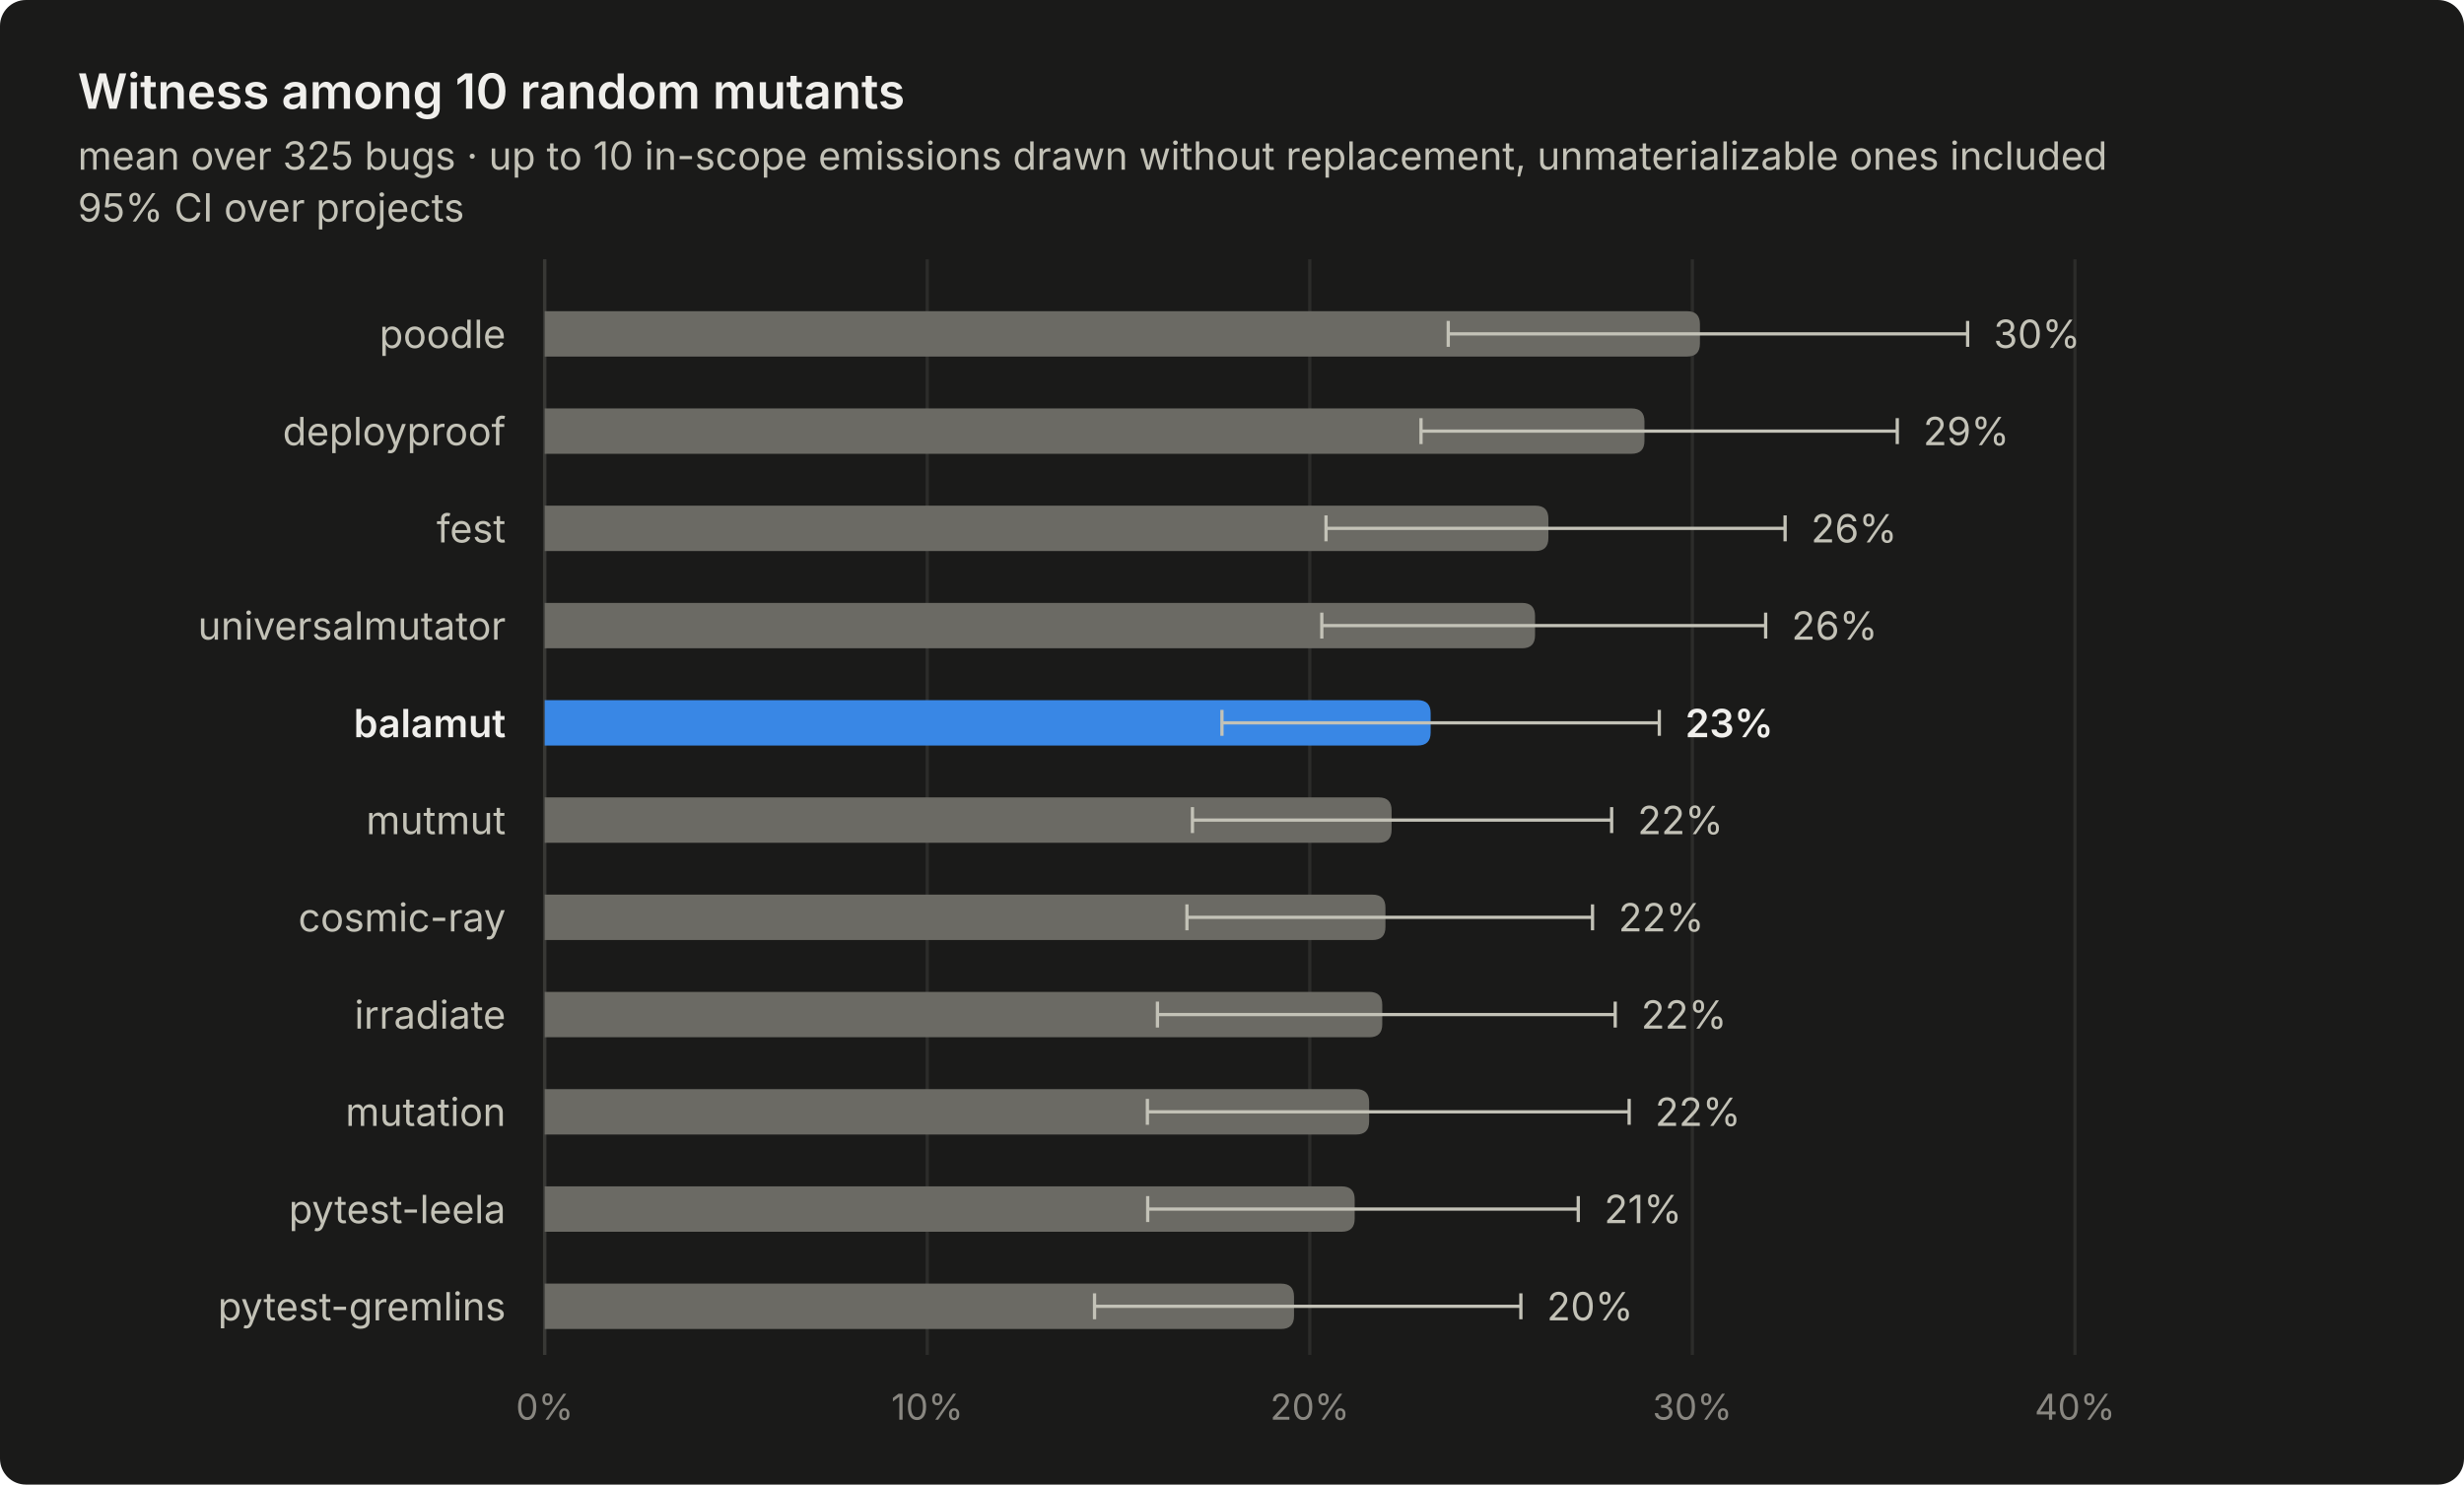
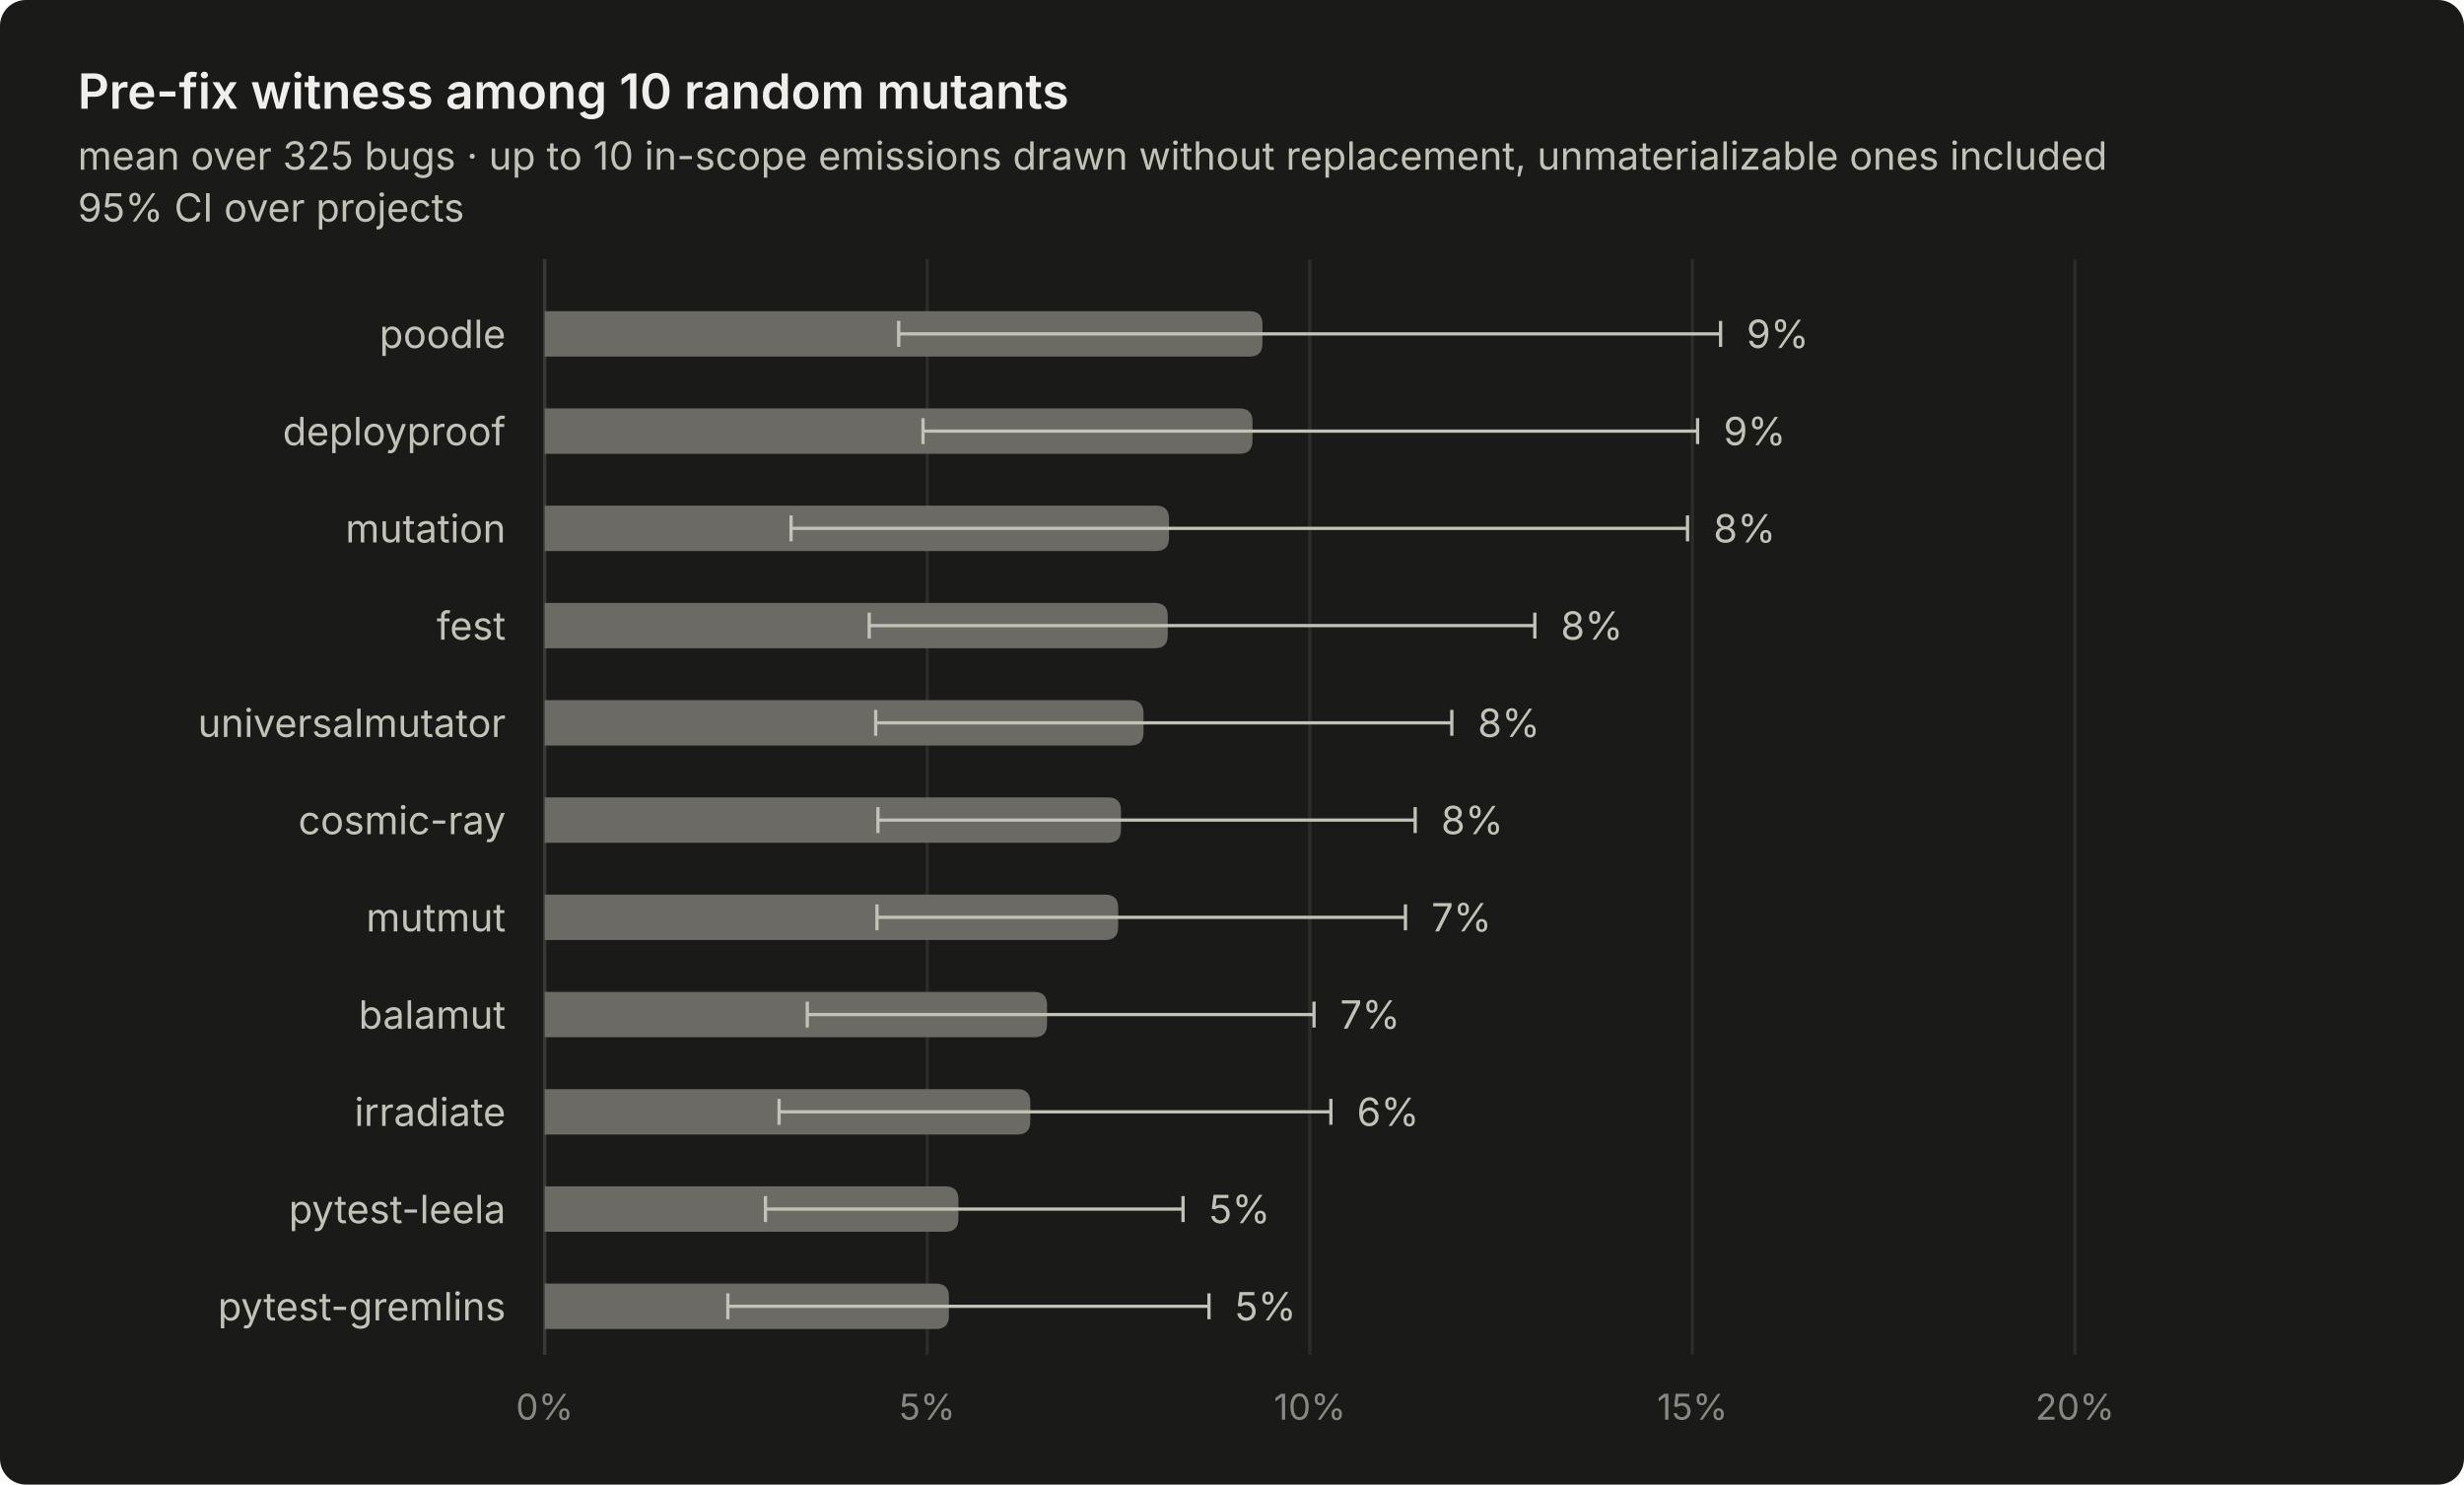
- <svg xmlns="http://www.w3.org/2000/svg" width="760" height="458" viewBox="0 0 760 458" font-family="system-ui, -apple-system, &quot;Segoe UI&quot;, sans-serif" role="img" aria-label="Witness among 10 random mutants">
+ <svg xmlns="http://www.w3.org/2000/svg" width="760" height="458" viewBox="0 0 760 458" font-family="system-ui, -apple-system, &quot;Segoe UI&quot;, sans-serif" role="img" aria-label="Pre-fix witness among 10 random mutants">
  <rect width="760" height="458" fill="#1a1a19" rx="8" />
-   <text x="24.0" y="28.0" fill="#f0efec" font-size="15" font-weight="600" text-anchor="start" dominant-baseline="middle">Witness among 10 random mutants</text>
+   <text x="24.0" y="28.0" fill="#f0efec" font-size="15" font-weight="600" text-anchor="start" dominant-baseline="middle">Pre-fix witness among 10 random mutants</text>
  <text x="24.0" y="48.0" fill="#c3c2b7" font-size="12" font-weight="400" text-anchor="start" dominant-baseline="middle">mean over 325 bugs · up to 10 in-scope emissions drawn without replacement, unmaterializable ones included</text>
  <text x="24.0" y="64.0" fill="#c3c2b7" font-size="12" font-weight="400" text-anchor="start" dominant-baseline="middle">95% CI over projects</text>
  <g transform="translate(0,16)">
    <line x1="168.0" y1="64" x2="168.0" y2="402" stroke="#2c2c2a" stroke-width="1" />
    <text x="168.0" y="418.0" fill="#898781" font-size="11" font-weight="400" text-anchor="middle" dominant-baseline="middle">0%</text>
    <line x1="286.0" y1="64" x2="286.0" y2="402" stroke="#2c2c2a" stroke-width="1" />
-     <text x="286.0" y="418.0" fill="#898781" font-size="11" font-weight="400" text-anchor="middle" dominant-baseline="middle">10%</text>
+     <text x="286.0" y="418.0" fill="#898781" font-size="11" font-weight="400" text-anchor="middle" dominant-baseline="middle">5%</text>
    <line x1="404.0" y1="64" x2="404.0" y2="402" stroke="#2c2c2a" stroke-width="1" />
-     <text x="404.0" y="418.0" fill="#898781" font-size="11" font-weight="400" text-anchor="middle" dominant-baseline="middle">20%</text>
+     <text x="404.0" y="418.0" fill="#898781" font-size="11" font-weight="400" text-anchor="middle" dominant-baseline="middle">10%</text>
    <line x1="522.0" y1="64" x2="522.0" y2="402" stroke="#2c2c2a" stroke-width="1" />
-     <text x="522.0" y="418.0" fill="#898781" font-size="11" font-weight="400" text-anchor="middle" dominant-baseline="middle">30%</text>
+     <text x="522.0" y="418.0" fill="#898781" font-size="11" font-weight="400" text-anchor="middle" dominant-baseline="middle">15%</text>
    <line x1="640.0" y1="64" x2="640.0" y2="402" stroke="#2c2c2a" stroke-width="1" />
-     <text x="640.0" y="418.0" fill="#898781" font-size="11" font-weight="400" text-anchor="middle" dominant-baseline="middle">40%</text>
+     <text x="640.0" y="418.0" fill="#898781" font-size="11" font-weight="400" text-anchor="middle" dominant-baseline="middle">20%</text>
    <line x1="168" y1="64" x2="168" y2="402" stroke="#383835" stroke-width="1" />
    <text x="156.0" y="87.0" fill="#c3c2b7" font-size="12" font-weight="400" text-anchor="end" dominant-baseline="middle">poodle</text>
-     <path d="M168.00,80.00 H520.33 Q524.33,80.00 524.33,84.00 V90.00 Q524.33,94.00 520.33,94.00 H168.00 Z" fill="#6b6a64" />
-     <line x1="446.7" y1="87.0" x2="606.9" y2="87.0" stroke="#c3c2b7" stroke-width="1" />
-     <line x1="446.7" y1="83.0" x2="446.7" y2="91.0" stroke="#c3c2b7" stroke-width="1" />
-     <line x1="606.9" y1="83.0" x2="606.9" y2="91.0" stroke="#c3c2b7" stroke-width="1" />
-     <text x="614.9" y="87.0" fill="#c3c2b7" font-size="12" font-weight="400" text-anchor="start" dominant-baseline="middle">30%</text>
+     <path d="M168.00,80.00 H385.40 Q389.40,80.00 389.40,84.00 V90.00 Q389.40,94.00 385.40,94.00 H168.00 Z" fill="#6b6a64" />
+     <line x1="277.2" y1="87.0" x2="530.7" y2="87.0" stroke="#c3c2b7" stroke-width="1" />
+     <line x1="277.2" y1="83.0" x2="277.2" y2="91.0" stroke="#c3c2b7" stroke-width="1" />
+     <line x1="530.7" y1="83.0" x2="530.7" y2="91.0" stroke="#c3c2b7" stroke-width="1" />
+     <text x="538.7" y="87.0" fill="#c3c2b7" font-size="12" font-weight="400" text-anchor="start" dominant-baseline="middle">9%</text>
    <text x="156.0" y="117.0" fill="#c3c2b7" font-size="12" font-weight="400" text-anchor="end" dominant-baseline="middle">deployproof</text>
-     <path d="M168.00,110.00 H503.22 Q507.22,110.00 507.22,114.00 V120.00 Q507.22,124.00 503.22,124.00 H168.00 Z" fill="#6b6a64" />
-     <line x1="438.3" y1="117.0" x2="585.2" y2="117.0" stroke="#c3c2b7" stroke-width="1" />
-     <line x1="438.3" y1="113.0" x2="438.3" y2="121.0" stroke="#c3c2b7" stroke-width="1" />
-     <line x1="585.2" y1="113.0" x2="585.2" y2="121.0" stroke="#c3c2b7" stroke-width="1" />
-     <text x="593.2" y="117.0" fill="#c3c2b7" font-size="12" font-weight="400" text-anchor="start" dominant-baseline="middle">29%</text>
-     <text x="156.0" y="147.0" fill="#c3c2b7" font-size="12" font-weight="400" text-anchor="end" dominant-baseline="middle">fest</text>
-     <path d="M168.00,140.00 H473.59 Q477.59,140.00 477.59,144.00 V150.00 Q477.59,154.00 473.59,154.00 H168.00 Z" fill="#6b6a64" />
-     <line x1="409.0" y1="147.0" x2="550.6" y2="147.0" stroke="#c3c2b7" stroke-width="1" />
-     <line x1="409.0" y1="143.0" x2="409.0" y2="151.0" stroke="#c3c2b7" stroke-width="1" />
-     <line x1="550.6" y1="143.0" x2="550.6" y2="151.0" stroke="#c3c2b7" stroke-width="1" />
-     <text x="558.6" y="147.0" fill="#c3c2b7" font-size="12" font-weight="400" text-anchor="start" dominant-baseline="middle">26%</text>
-     <text x="156.0" y="177.0" fill="#c3c2b7" font-size="12" font-weight="400" text-anchor="end" dominant-baseline="middle">universalmutator</text>
-     <path d="M168.00,170.00 H469.47 Q473.47,170.00 473.47,174.00 V180.00 Q473.47,184.00 469.47,184.00 H168.00 Z" fill="#6b6a64" />
-     <line x1="407.7" y1="177.0" x2="544.6" y2="177.0" stroke="#c3c2b7" stroke-width="1" />
-     <line x1="407.7" y1="173.0" x2="407.7" y2="181.0" stroke="#c3c2b7" stroke-width="1" />
-     <line x1="544.6" y1="173.0" x2="544.6" y2="181.0" stroke="#c3c2b7" stroke-width="1" />
-     <text x="552.6" y="177.0" fill="#c3c2b7" font-size="12" font-weight="400" text-anchor="start" dominant-baseline="middle">26%</text>
-     <text x="156.0" y="207.0" fill="#f0efec" font-size="12" font-weight="600" text-anchor="end" dominant-baseline="middle">balamut</text>
-     <path d="M168.00,200.00 H437.27 Q441.27,200.00 441.27,204.00 V210.00 Q441.27,214.00 437.27,214.00 H168.00 Z" fill="#3987e5" />
-     <line x1="376.9" y1="207.0" x2="511.8" y2="207.0" stroke="#c3c2b7" stroke-width="1" />
-     <line x1="376.9" y1="203.0" x2="376.9" y2="211.0" stroke="#c3c2b7" stroke-width="1" />
-     <line x1="511.8" y1="203.0" x2="511.8" y2="211.0" stroke="#c3c2b7" stroke-width="1" />
-     <text x="519.8" y="207.0" fill="#f0efec" font-size="12" font-weight="600" text-anchor="start" dominant-baseline="middle">23%</text>
-     <text x="156.0" y="237.0" fill="#c3c2b7" font-size="12" font-weight="400" text-anchor="end" dominant-baseline="middle">mutmut</text>
-     <path d="M168.00,230.00 H425.23 Q429.23,230.00 429.23,234.00 V240.00 Q429.23,244.00 425.23,244.00 H168.00 Z" fill="#6b6a64" />
-     <line x1="367.8" y1="237.0" x2="497.1" y2="237.0" stroke="#c3c2b7" stroke-width="1" />
-     <line x1="367.8" y1="233.0" x2="367.8" y2="241.0" stroke="#c3c2b7" stroke-width="1" />
-     <line x1="497.1" y1="233.0" x2="497.1" y2="241.0" stroke="#c3c2b7" stroke-width="1" />
-     <text x="505.1" y="237.0" fill="#c3c2b7" font-size="12" font-weight="400" text-anchor="start" dominant-baseline="middle">22%</text>
-     <text x="156.0" y="267.0" fill="#c3c2b7" font-size="12" font-weight="400" text-anchor="end" dominant-baseline="middle">cosmic-ray</text>
-     <path d="M168.00,260.00 H423.33 Q427.33,260.00 427.33,264.00 V270.00 Q427.33,274.00 423.33,274.00 H168.00 Z" fill="#6b6a64" />
-     <line x1="366.1" y1="267.0" x2="491.2" y2="267.0" stroke="#c3c2b7" stroke-width="1" />
-     <line x1="366.1" y1="263.0" x2="366.1" y2="271.0" stroke="#c3c2b7" stroke-width="1" />
-     <line x1="491.2" y1="263.0" x2="491.2" y2="271.0" stroke="#c3c2b7" stroke-width="1" />
-     <text x="499.2" y="267.0" fill="#c3c2b7" font-size="12" font-weight="400" text-anchor="start" dominant-baseline="middle">22%</text>
-     <text x="156.0" y="297.0" fill="#c3c2b7" font-size="12" font-weight="400" text-anchor="end" dominant-baseline="middle">irradiate</text>
-     <path d="M168.00,290.00 H422.35 Q426.35,290.00 426.35,294.00 V300.00 Q426.35,304.00 422.35,304.00 H168.00 Z" fill="#6b6a64" />
-     <line x1="357.0" y1="297.0" x2="498.2" y2="297.0" stroke="#c3c2b7" stroke-width="1" />
-     <line x1="357.0" y1="293.0" x2="357.0" y2="301.0" stroke="#c3c2b7" stroke-width="1" />
-     <line x1="498.2" y1="293.0" x2="498.2" y2="301.0" stroke="#c3c2b7" stroke-width="1" />
-     <text x="506.2" y="297.0" fill="#c3c2b7" font-size="12" font-weight="400" text-anchor="start" dominant-baseline="middle">22%</text>
-     <text x="156.0" y="327.0" fill="#c3c2b7" font-size="12" font-weight="400" text-anchor="end" dominant-baseline="middle">mutation</text>
-     <path d="M168.00,320.00 H418.30 Q422.30,320.00 422.30,324.00 V330.00 Q422.30,334.00 418.30,334.00 H168.00 Z" fill="#6b6a64" />
-     <line x1="353.9" y1="327.0" x2="502.5" y2="327.0" stroke="#c3c2b7" stroke-width="1" />
-     <line x1="353.9" y1="323.0" x2="353.9" y2="331.0" stroke="#c3c2b7" stroke-width="1" />
-     <line x1="502.5" y1="323.0" x2="502.5" y2="331.0" stroke="#c3c2b7" stroke-width="1" />
-     <text x="510.5" y="327.0" fill="#c3c2b7" font-size="12" font-weight="400" text-anchor="start" dominant-baseline="middle">22%</text>
+     <path d="M168.00,110.00 H382.32 Q386.32,110.00 386.32,114.00 V120.00 Q386.32,124.00 382.32,124.00 H168.00 Z" fill="#6b6a64" />
+     <line x1="284.7" y1="117.0" x2="523.6" y2="117.0" stroke="#c3c2b7" stroke-width="1" />
+     <line x1="284.7" y1="113.0" x2="284.7" y2="121.0" stroke="#c3c2b7" stroke-width="1" />
+     <line x1="523.6" y1="113.0" x2="523.6" y2="121.0" stroke="#c3c2b7" stroke-width="1" />
+     <text x="531.6" y="117.0" fill="#c3c2b7" font-size="12" font-weight="400" text-anchor="start" dominant-baseline="middle">9%</text>
+     <text x="156.0" y="147.0" fill="#c3c2b7" font-size="12" font-weight="400" text-anchor="end" dominant-baseline="middle">mutation</text>
+     <path d="M168.00,140.00 H356.57 Q360.57,140.00 360.57,144.00 V150.00 Q360.57,154.00 356.57,154.00 H168.00 Z" fill="#6b6a64" />
+     <line x1="244.0" y1="147.0" x2="520.5" y2="147.0" stroke="#c3c2b7" stroke-width="1" />
+     <line x1="244.0" y1="143.0" x2="244.0" y2="151.0" stroke="#c3c2b7" stroke-width="1" />
+     <line x1="520.5" y1="143.0" x2="520.5" y2="151.0" stroke="#c3c2b7" stroke-width="1" />
+     <text x="528.5" y="147.0" fill="#c3c2b7" font-size="12" font-weight="400" text-anchor="start" dominant-baseline="middle">8%</text>
+     <text x="156.0" y="177.0" fill="#c3c2b7" font-size="12" font-weight="400" text-anchor="end" dominant-baseline="middle">fest</text>
+     <path d="M168.00,170.00 H356.18 Q360.18,170.00 360.18,174.00 V180.00 Q360.18,184.00 356.18,184.00 H168.00 Z" fill="#6b6a64" />
+     <line x1="268.1" y1="177.0" x2="473.4" y2="177.0" stroke="#c3c2b7" stroke-width="1" />
+     <line x1="268.1" y1="173.0" x2="268.1" y2="181.0" stroke="#c3c2b7" stroke-width="1" />
+     <line x1="473.4" y1="173.0" x2="473.4" y2="181.0" stroke="#c3c2b7" stroke-width="1" />
+     <text x="481.4" y="177.0" fill="#c3c2b7" font-size="12" font-weight="400" text-anchor="start" dominant-baseline="middle">8%</text>
+     <text x="156.0" y="207.0" fill="#c3c2b7" font-size="12" font-weight="400" text-anchor="end" dominant-baseline="middle">universalmutator</text>
+     <path d="M168.00,200.00 H348.71 Q352.71,200.00 352.71,204.00 V210.00 Q352.71,214.00 348.71,214.00 H168.00 Z" fill="#6b6a64" />
+     <line x1="270.1" y1="207.0" x2="447.8" y2="207.0" stroke="#c3c2b7" stroke-width="1" />
+     <line x1="270.1" y1="203.0" x2="270.1" y2="211.0" stroke="#c3c2b7" stroke-width="1" />
+     <line x1="447.8" y1="203.0" x2="447.8" y2="211.0" stroke="#c3c2b7" stroke-width="1" />
+     <text x="455.8" y="207.0" fill="#c3c2b7" font-size="12" font-weight="400" text-anchor="start" dominant-baseline="middle">8%</text>
+     <text x="156.0" y="237.0" fill="#c3c2b7" font-size="12" font-weight="400" text-anchor="end" dominant-baseline="middle">cosmic-ray</text>
+     <path d="M168.00,230.00 H341.75 Q345.75,230.00 345.75,234.00 V240.00 Q345.75,244.00 341.75,244.00 H168.00 Z" fill="#6b6a64" />
+     <line x1="270.8" y1="237.0" x2="436.5" y2="237.0" stroke="#c3c2b7" stroke-width="1" />
+     <line x1="270.8" y1="233.0" x2="270.8" y2="241.0" stroke="#c3c2b7" stroke-width="1" />
+     <line x1="436.5" y1="233.0" x2="436.5" y2="241.0" stroke="#c3c2b7" stroke-width="1" />
+     <text x="444.5" y="237.0" fill="#c3c2b7" font-size="12" font-weight="400" text-anchor="start" dominant-baseline="middle">8%</text>
+     <text x="156.0" y="267.0" fill="#c3c2b7" font-size="12" font-weight="400" text-anchor="end" dominant-baseline="middle">mutmut</text>
+     <path d="M168.00,260.00 H340.90 Q344.90,260.00 344.90,264.00 V270.00 Q344.90,274.00 340.90,274.00 H168.00 Z" fill="#6b6a64" />
+     <line x1="270.5" y1="267.0" x2="433.5" y2="267.0" stroke="#c3c2b7" stroke-width="1" />
+     <line x1="270.5" y1="263.0" x2="270.5" y2="271.0" stroke="#c3c2b7" stroke-width="1" />
+     <line x1="433.5" y1="263.0" x2="433.5" y2="271.0" stroke="#c3c2b7" stroke-width="1" />
+     <text x="441.5" y="267.0" fill="#c3c2b7" font-size="12" font-weight="400" text-anchor="start" dominant-baseline="middle">7%</text>
+     <text x="156.0" y="297.0" fill="#c3c2b7" font-size="12" font-weight="400" text-anchor="end" dominant-baseline="middle">balamut</text>
+     <path d="M168.00,290.00 H318.96 Q322.96,290.00 322.96,294.00 V300.00 Q322.96,304.00 318.96,304.00 H168.00 Z" fill="#6b6a64" />
+     <line x1="249.0" y1="297.0" x2="405.3" y2="297.0" stroke="#c3c2b7" stroke-width="1" />
+     <line x1="249.0" y1="293.0" x2="249.0" y2="301.0" stroke="#c3c2b7" stroke-width="1" />
+     <line x1="405.3" y1="293.0" x2="405.3" y2="301.0" stroke="#c3c2b7" stroke-width="1" />
+     <text x="413.3" y="297.0" fill="#c3c2b7" font-size="12" font-weight="400" text-anchor="start" dominant-baseline="middle">7%</text>
+     <text x="156.0" y="327.0" fill="#c3c2b7" font-size="12" font-weight="400" text-anchor="end" dominant-baseline="middle">irradiate</text>
+     <path d="M168.00,320.00 H313.79 Q317.79,320.00 317.79,324.00 V330.00 Q317.79,334.00 313.79,334.00 H168.00 Z" fill="#6b6a64" />
+     <line x1="240.3" y1="327.0" x2="410.5" y2="327.0" stroke="#c3c2b7" stroke-width="1" />
+     <line x1="240.3" y1="323.0" x2="240.3" y2="331.0" stroke="#c3c2b7" stroke-width="1" />
+     <line x1="410.5" y1="323.0" x2="410.5" y2="331.0" stroke="#c3c2b7" stroke-width="1" />
+     <text x="418.5" y="327.0" fill="#c3c2b7" font-size="12" font-weight="400" text-anchor="start" dominant-baseline="middle">6%</text>
    <text x="156.0" y="357.0" fill="#c3c2b7" font-size="12" font-weight="400" text-anchor="end" dominant-baseline="middle">pytest-leela</text>
-     <path d="M168.00,350.00 H413.84 Q417.84,350.00 417.84,354.00 V360.00 Q417.84,364.00 413.84,364.00 H168.00 Z" fill="#6b6a64" />
-     <line x1="354.0" y1="357.0" x2="486.8" y2="357.0" stroke="#c3c2b7" stroke-width="1" />
-     <line x1="354.0" y1="353.0" x2="354.0" y2="361.0" stroke="#c3c2b7" stroke-width="1" />
-     <line x1="486.8" y1="353.0" x2="486.8" y2="361.0" stroke="#c3c2b7" stroke-width="1" />
-     <text x="494.8" y="357.0" fill="#c3c2b7" font-size="12" font-weight="400" text-anchor="start" dominant-baseline="middle">21%</text>
+     <path d="M168.00,350.00 H291.62 Q295.62,350.00 295.62,354.00 V360.00 Q295.62,364.00 291.62,364.00 H168.00 Z" fill="#6b6a64" />
+     <line x1="236.1" y1="357.0" x2="364.9" y2="357.0" stroke="#c3c2b7" stroke-width="1" />
+     <line x1="236.1" y1="353.0" x2="236.1" y2="361.0" stroke="#c3c2b7" stroke-width="1" />
+     <line x1="364.9" y1="353.0" x2="364.9" y2="361.0" stroke="#c3c2b7" stroke-width="1" />
+     <text x="372.9" y="357.0" fill="#c3c2b7" font-size="12" font-weight="400" text-anchor="start" dominant-baseline="middle">5%</text>
    <text x="156.0" y="387.0" fill="#c3c2b7" font-size="12" font-weight="400" text-anchor="end" dominant-baseline="middle">pytest-gremlins</text>
-     <path d="M168.00,380.00 H395.13 Q399.13,380.00 399.13,384.00 V390.00 Q399.13,394.00 395.13,394.00 H168.00 Z" fill="#6b6a64" />
-     <line x1="337.6" y1="387.0" x2="469.1" y2="387.0" stroke="#c3c2b7" stroke-width="1" />
-     <line x1="337.6" y1="383.0" x2="337.6" y2="391.0" stroke="#c3c2b7" stroke-width="1" />
-     <line x1="469.1" y1="383.0" x2="469.1" y2="391.0" stroke="#c3c2b7" stroke-width="1" />
-     <text x="477.1" y="387.0" fill="#c3c2b7" font-size="12" font-weight="400" text-anchor="start" dominant-baseline="middle">20%</text>
+     <path d="M168.00,380.00 H288.68 Q292.68,380.00 292.68,384.00 V390.00 Q292.68,394.00 288.68,394.00 H168.00 Z" fill="#6b6a64" />
+     <line x1="224.5" y1="387.0" x2="372.9" y2="387.0" stroke="#c3c2b7" stroke-width="1" />
+     <line x1="224.5" y1="383.0" x2="224.5" y2="391.0" stroke="#c3c2b7" stroke-width="1" />
+     <line x1="372.9" y1="383.0" x2="372.9" y2="391.0" stroke="#c3c2b7" stroke-width="1" />
+     <text x="380.9" y="387.0" fill="#c3c2b7" font-size="12" font-weight="400" text-anchor="start" dominant-baseline="middle">5%</text>
  </g>
</svg>
